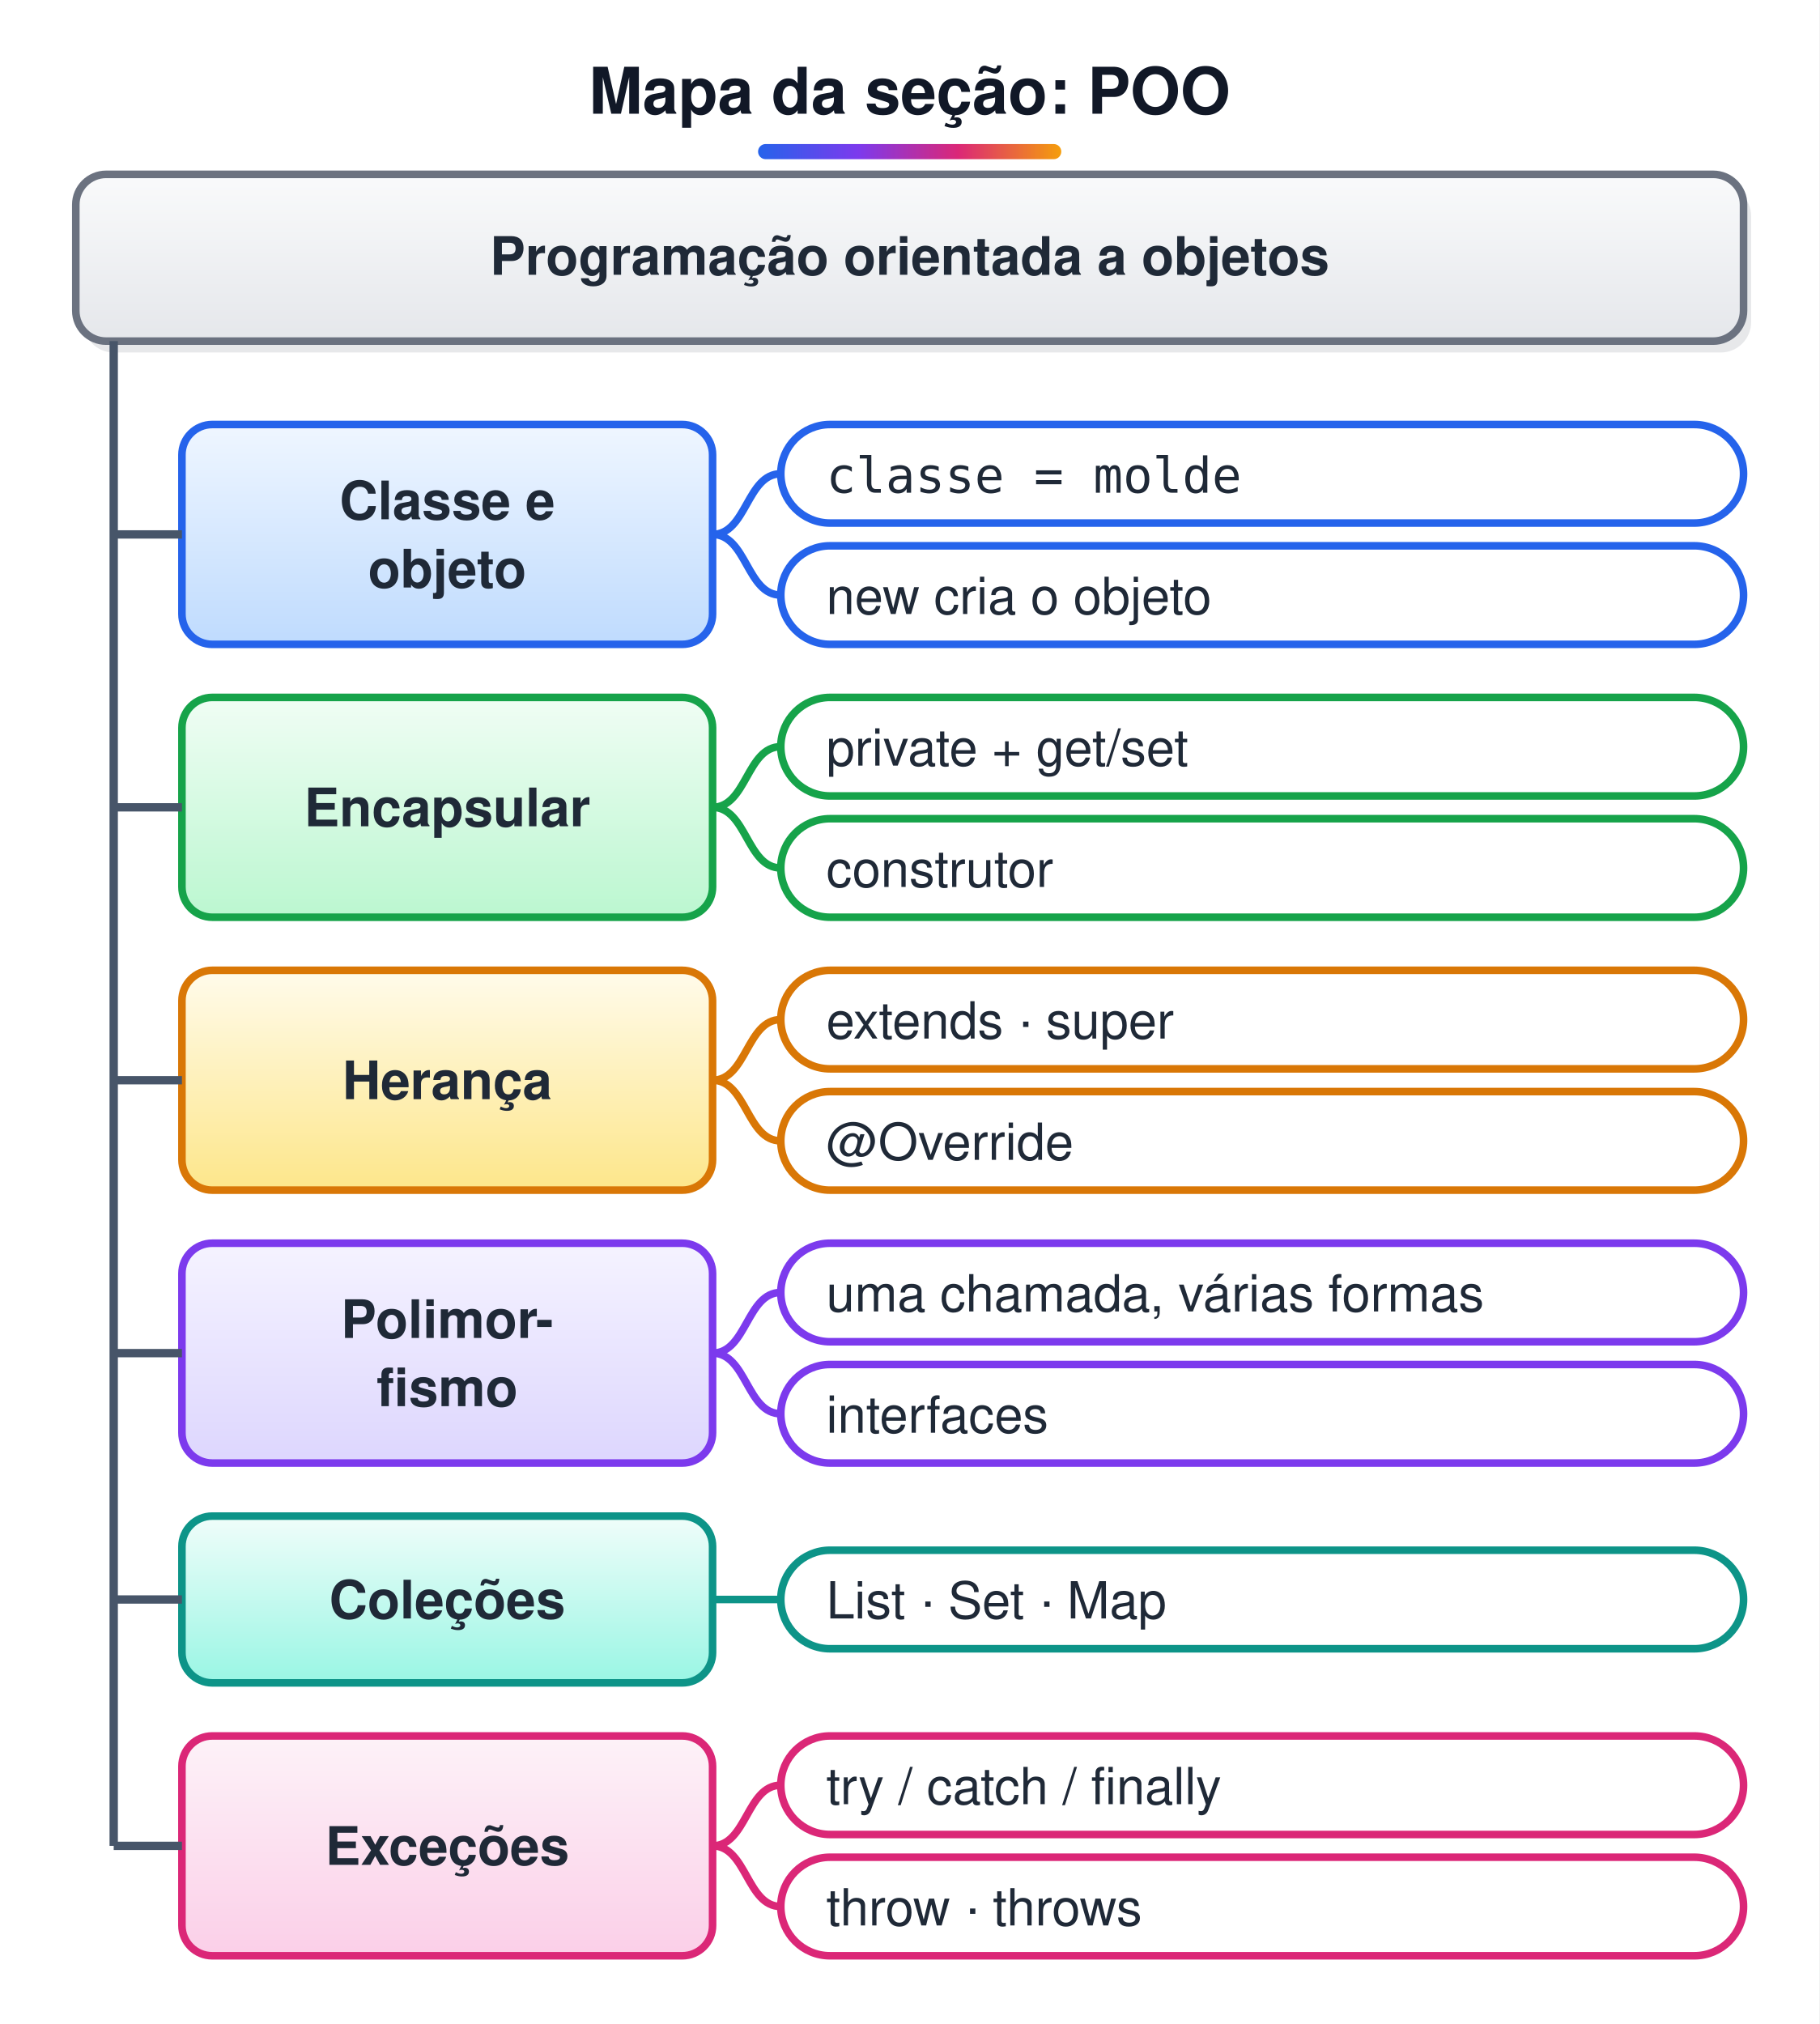
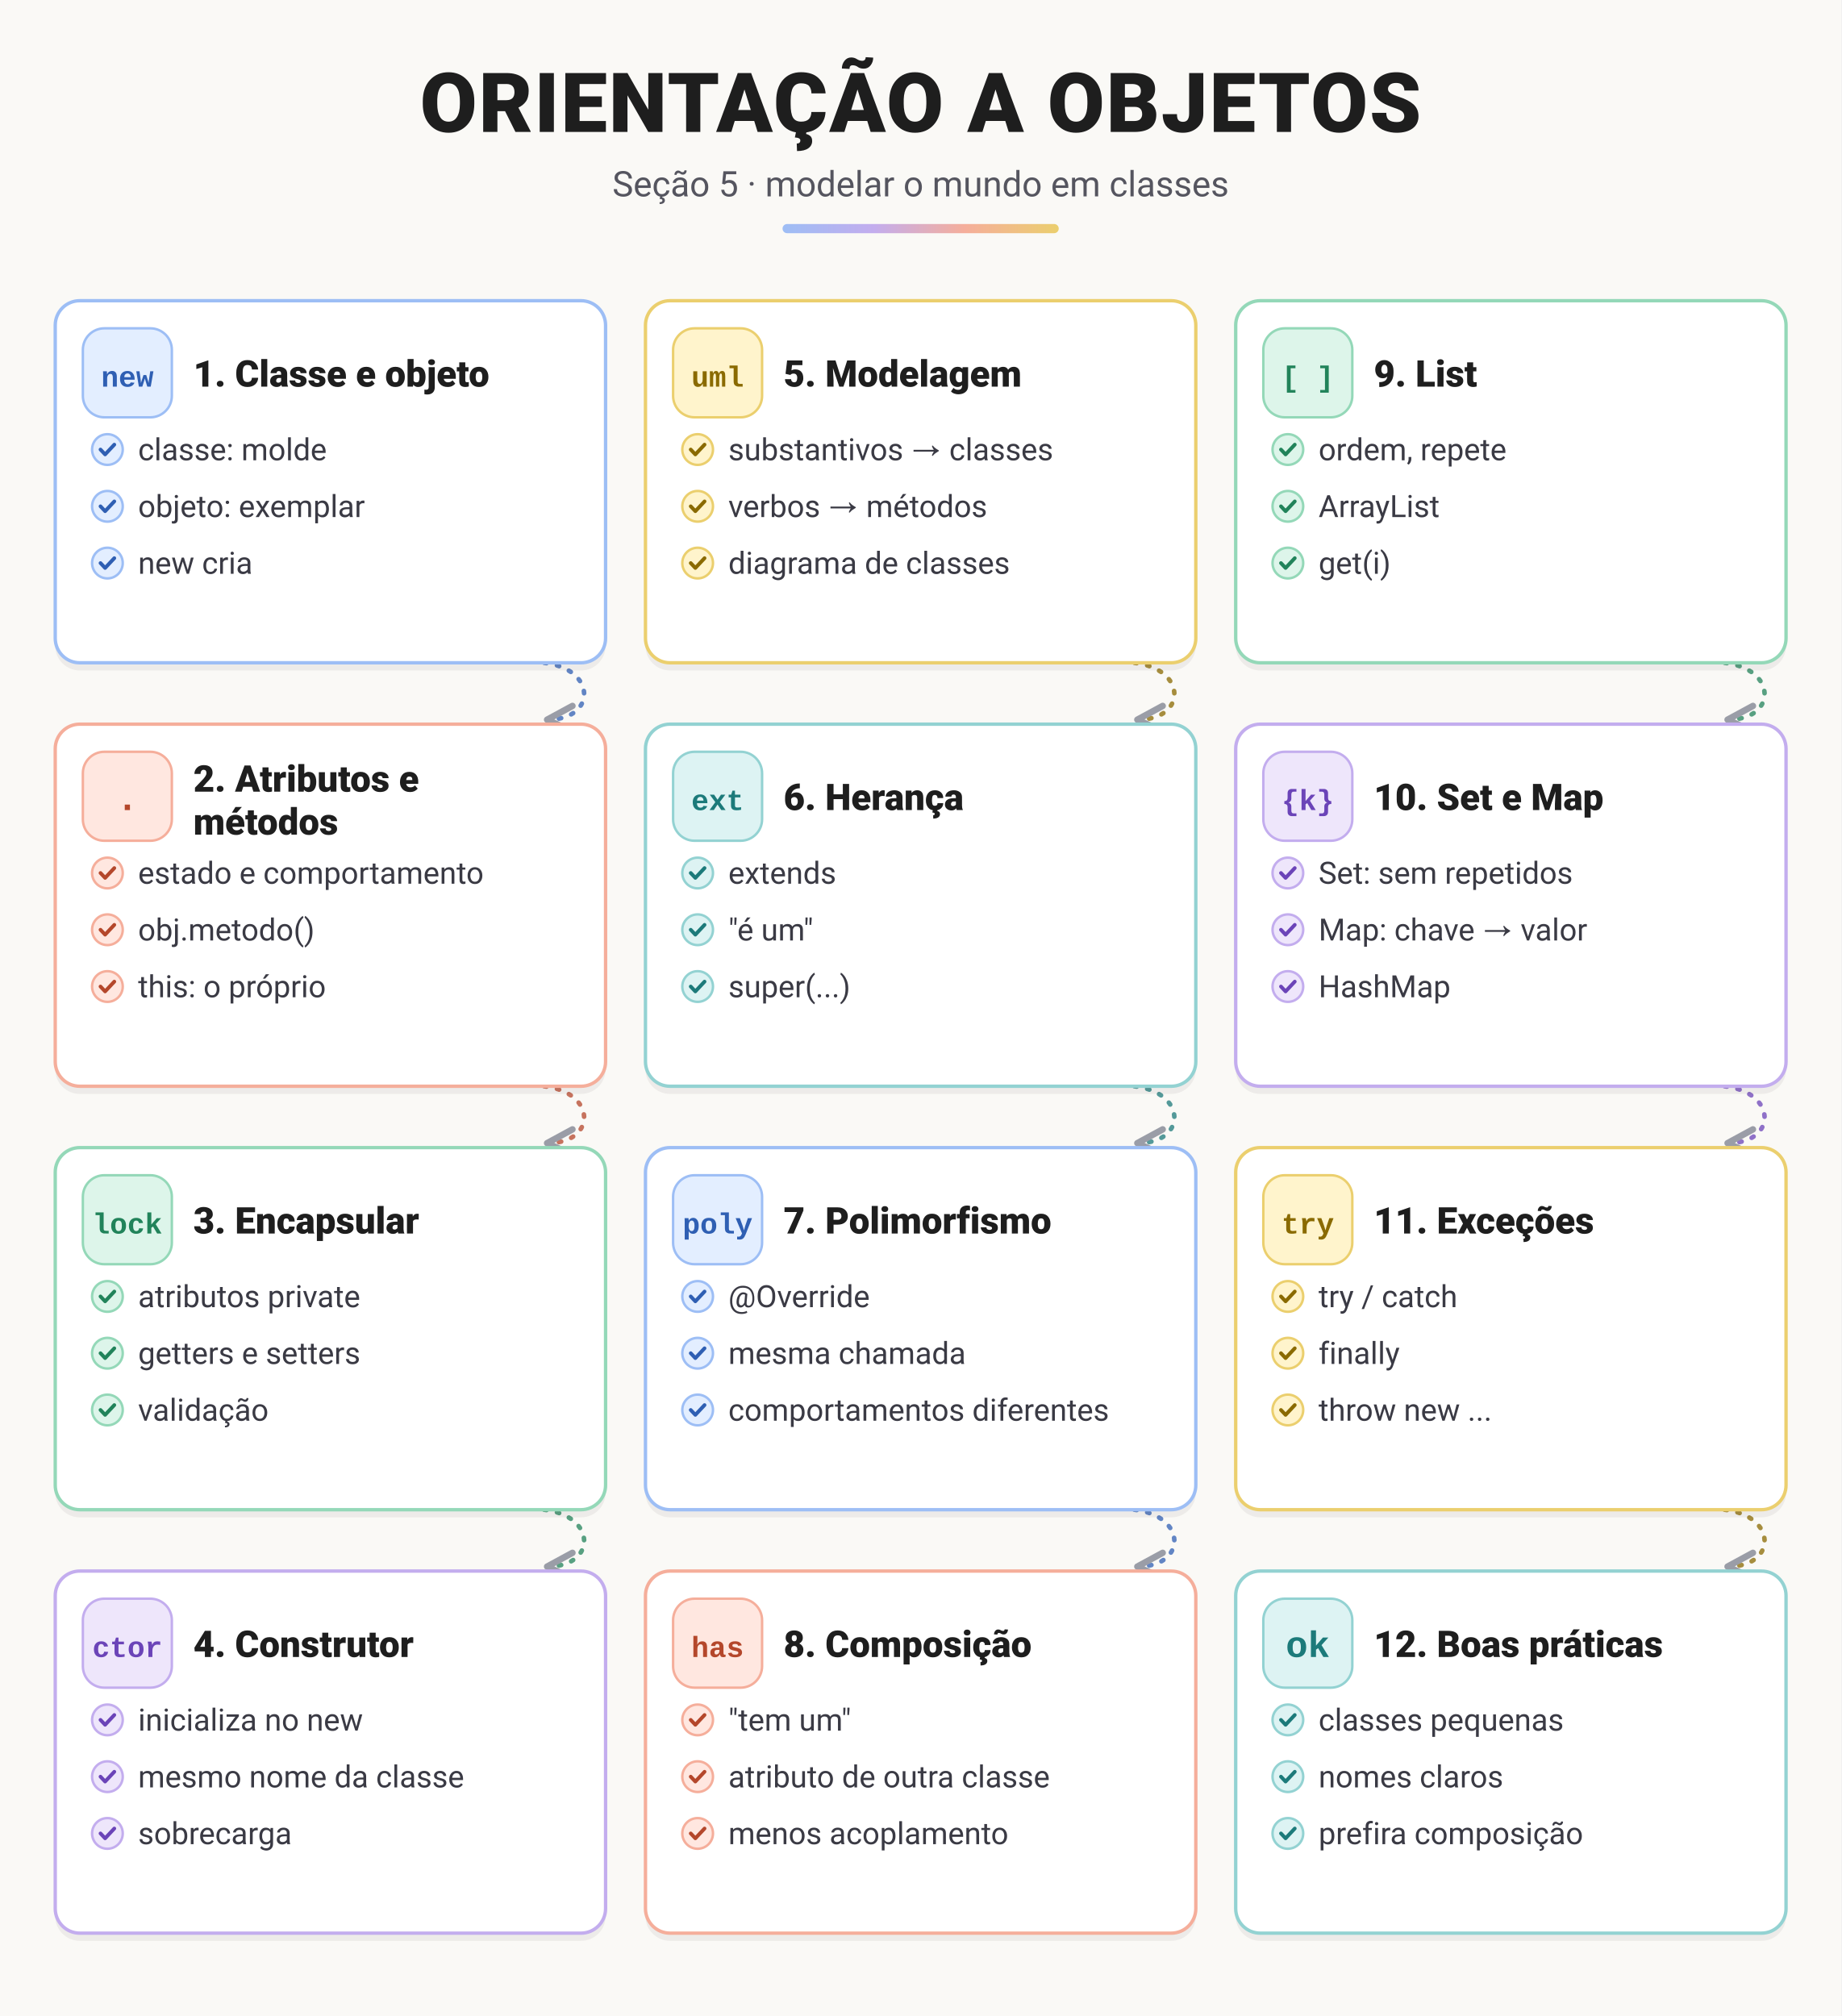
- <svg xmlns="http://www.w3.org/2000/svg" width="480" height="534" viewBox="0 0 480 534">
-   <style>text{white-space:pre;font-family:Helvetica,Arial,sans-serif;font-size:14px;fill:#1F2937}.t{font-size:17px;font-weight:bold;fill:#111827}.b{font-weight:bold}.m{font-family:Menlo,Consolas,monospace;font-size:13px}.s{font-size:12.5px;fill:#4B5563}.n{font-size:13px;font-style:italic;fill:#4B5563}.c{text-anchor:middle}.r{text-anchor:end}.w{fill:#fff}.xB{fill:url(#gB);stroke:#2563EB}.hB{fill:#2563EB;stroke:#2563EB}.fB{fill:#2563EB}.xG{fill:url(#gG);stroke:#16A34A}.hG{fill:#16A34A;stroke:#16A34A}.fG{fill:#16A34A}.xO{fill:url(#gO);stroke:#D97706}.hO{fill:#D97706;stroke:#D97706}.fO{fill:#D97706}.xP{fill:url(#gP);stroke:#7C3AED}.hP{fill:#7C3AED;stroke:#7C3AED}.fP{fill:#7C3AED}.xR{fill:url(#gR);stroke:#DC2626}.hR{fill:#DC2626;stroke:#DC2626}.fR{fill:#DC2626}.xY{fill:url(#gY);stroke:#6B7280}.hY{fill:#6B7280;stroke:#6B7280}.fY{fill:#6B7280}.xT{fill:url(#gT);stroke:#0D9488}.hT{fill:#0D9488;stroke:#0D9488}.fT{fill:#0D9488}.xK{fill:url(#gK);stroke:#DB2777}.hK{fill:#DB2777;stroke:#DB2777}.fK{fill:#DB2777}.xW{fill:url(#gW);stroke:#9CA3AF}.hW{fill:#9CA3AF;stroke:#9CA3AF}.fW{fill:#9CA3AF}.xZ{fill:url(#gZ);stroke:#DDD6FE}.hZ{fill:#DDD6FE;stroke:#DDD6FE}.fZ{fill:#DDD6FE}.xV{fill:url(#gV);stroke:#E5E7EB}.hV{fill:#E5E7EB;stroke:#E5E7EB}.fV{fill:#E5E7EB}rect,ellipse,polygon,circle{stroke-width:2}.l{stroke:#475569;stroke-width:2.2;fill:none}.d{stroke-dasharray:6 4}.sh{fill:#0F172A;opacity:.10;stroke:none}</style>
+ <svg xmlns="http://www.w3.org/2000/svg" width="1200" height="1314" viewBox="0 0 1200 1314" font-family="system-ui,-apple-system,'Segoe UI',Roboto,Helvetica,Arial,sans-serif">
  <defs>
-     <linearGradient id="gB" x1="0" y1="0" x2="0" y2="1">
-       <stop offset="0" stop-color="#EFF6FF" />
-       <stop offset="1" stop-color="#BFDBFE" />
+     <linearGradient id="gT0" x1="0" y1="0" x2="1" y2="0">
+       <stop offset="0" stop-color="#9DBEF5" />
+       <stop offset=".33" stop-color="#C3ADEE" />
+       <stop offset=".66" stop-color="#F5AE9B" />
+       <stop offset="1" stop-color="#EBCF6E" />
    </linearGradient>
-     <linearGradient id="gG" x1="0" y1="0" x2="0" y2="1">
-       <stop offset="0" stop-color="#F0FDF4" />
-       <stop offset="1" stop-color="#BBF7D0" />
-     </linearGradient>
-     <linearGradient id="gO" x1="0" y1="0" x2="0" y2="1">
-       <stop offset="0" stop-color="#FFFBEB" />
-       <stop offset="1" stop-color="#FDE68A" />
-     </linearGradient>
-     <linearGradient id="gP" x1="0" y1="0" x2="0" y2="1">
-       <stop offset="0" stop-color="#F5F3FF" />
-       <stop offset="1" stop-color="#DDD6FE" />
-     </linearGradient>
-     <linearGradient id="gR" x1="0" y1="0" x2="0" y2="1">
-       <stop offset="0" stop-color="#FEF2F2" />
-       <stop offset="1" stop-color="#FECACA" />
-     </linearGradient>
-     <linearGradient id="gY" x1="0" y1="0" x2="0" y2="1">
-       <stop offset="0" stop-color="#F9FAFB" />
-       <stop offset="1" stop-color="#E5E7EB" />
-     </linearGradient>
-     <linearGradient id="gT" x1="0" y1="0" x2="0" y2="1">
-       <stop offset="0" stop-color="#F0FDFA" />
-       <stop offset="1" stop-color="#99F6E4" />
-     </linearGradient>
-     <linearGradient id="gK" x1="0" y1="0" x2="0" y2="1">
-       <stop offset="0" stop-color="#FDF2F8" />
-       <stop offset="1" stop-color="#FBCFE8" />
-     </linearGradient>
-     <linearGradient id="gW" x1="0" y1="0" x2="0" y2="1">
-       <stop offset="0" stop-color="#FFFFFF" />
-       <stop offset="1" stop-color="#FFFFFF" />
-     </linearGradient>
-     <linearGradient id="gZ" x1="0" y1="0" x2="0" y2="1">
-       <stop offset="0" stop-color="#F5F3FF" />
-       <stop offset="1" stop-color="#F5F3FF" />
-     </linearGradient>
-     <linearGradient id="gV" x1="0" y1="0" x2="0" y2="1">
-       <stop offset="0" stop-color="#FFFFFF" />
-       <stop offset="1" stop-color="#FFFFFF" />
-     </linearGradient>
-     <linearGradient id="gT0" x1="0" y1="0" x2="1" y2="0">
-       <stop offset="0" stop-color="#2563EB" />
-       <stop offset=".33" stop-color="#7C3AED" />
-       <stop offset=".66" stop-color="#DB2777" />
-       <stop offset="1" stop-color="#F59E0B" />
-     </linearGradient>
-     <marker id="a" viewBox="0 0 10 10" refX="9" refY="5" markerWidth="6.5" markerHeight="6.5" orient="auto-start-reverse">
-       <path d="M0,0L10,5L0,10z" fill="#475569" />
+     <marker id="a" viewBox="0 0 10 10" refX="8" refY="5" markerWidth="7" markerHeight="7" orient="auto-start-reverse">
+       <path d="M1,1L9,5L1,9" fill="none" stroke="#7A7F8C" stroke-width="2" stroke-linecap="round" stroke-linejoin="round" />
    </marker>
  </defs>
-   <rect width="100%" height="100%" fill="#fff" />
-   <text x="240.0" y="30" class="t c">Mapa da seção: POO</text>
-   <rect x="200.0" y="38" width="80" height="4" rx="2" fill="url(#gT0)" />
-   <rect x="22" y="49" width="440" height="44" rx="8" class="sh" />
-   <rect x="20" y="46" width="440" height="44" rx="8" class="xY" />
-   <text x="240.0" y="72.5" class="b c">Programação orientada a objetos</text>
-   <rect x="48" y="112" width="140" height="58" rx="8" class="xB" />
-   <text x="118" y="137.0" class="b c">Classe e</text>
-   <text x="118" y="155.0" class="b c">objeto</text>
-   <rect x="206" y="112.0" width="254" height="26" rx="13" fill="#fff" stroke="#2563EB" stroke-width="2" />
-   <path d="M188,141.0 C197,141.0 197,125.0 206,125.0" fill="none" stroke="#2563EB" stroke-width="2" />
-   <text x="218" y="130.0" class="m">classe = molde</text>
-   <rect x="206" y="144.0" width="254" height="26" rx="13" fill="#fff" stroke="#2563EB" stroke-width="2" />
-   <path d="M188,141.0 C197,141.0 197,157.0 206,157.0" fill="none" stroke="#2563EB" stroke-width="2" />
-   <text x="218" y="162.0" class="" style="font-size:13.5px">new cria o objeto</text>
-   <rect x="48" y="184" width="140" height="58" rx="8" class="xG" />
-   <text x="118" y="218.0" class="b c">Encapsular</text>
-   <rect x="206" y="184.0" width="254" height="26" rx="13" fill="#fff" stroke="#16A34A" stroke-width="2" />
-   <path d="M188,213.0 C197,213.0 197,197.0 206,197.0" fill="none" stroke="#16A34A" stroke-width="2" />
-   <text x="218" y="202.0" class="" style="font-size:13.5px">private + get/set</text>
-   <rect x="206" y="216.0" width="254" height="26" rx="13" fill="#fff" stroke="#16A34A" stroke-width="2" />
-   <path d="M188,213.0 C197,213.0 197,229.0 206,229.0" fill="none" stroke="#16A34A" stroke-width="2" />
-   <text x="218" y="234.0" class="" style="font-size:13.5px">construtor</text>
-   <rect x="48" y="256" width="140" height="58" rx="8" class="xO" />
-   <text x="118" y="290.0" class="b c">Herança</text>
-   <rect x="206" y="256.0" width="254" height="26" rx="13" fill="#fff" stroke="#D97706" stroke-width="2" />
-   <path d="M188,285.0 C197,285.0 197,269.0 206,269.0" fill="none" stroke="#D97706" stroke-width="2" />
-   <text x="218" y="274.0" class="" style="font-size:13.5px">extends · super</text>
-   <rect x="206" y="288.0" width="254" height="26" rx="13" fill="#fff" stroke="#D97706" stroke-width="2" />
-   <path d="M188,285.0 C197,285.0 197,301.0 206,301.0" fill="none" stroke="#D97706" stroke-width="2" />
-   <text x="218" y="306.0" class="" style="font-size:13.5px">@Override</text>
-   <rect x="48" y="328" width="140" height="58" rx="8" class="xP" />
-   <text x="118" y="353.0" class="b c">Polimor-</text>
-   <text x="118" y="371.0" class="b c">fismo</text>
-   <rect x="206" y="328.0" width="254" height="26" rx="13" fill="#fff" stroke="#7C3AED" stroke-width="2" />
-   <path d="M188,357.0 C197,357.0 197,341.0 206,341.0" fill="none" stroke="#7C3AED" stroke-width="2" />
-   <text x="218" y="346.0" class="" style="font-size:13.5px">uma chamada, várias formas</text>
-   <rect x="206" y="360.0" width="254" height="26" rx="13" fill="#fff" stroke="#7C3AED" stroke-width="2" />
-   <path d="M188,357.0 C197,357.0 197,373.0 206,373.0" fill="none" stroke="#7C3AED" stroke-width="2" />
-   <text x="218" y="378.0" class="" style="font-size:13.5px">interfaces</text>
-   <rect x="48" y="400" width="140" height="44" rx="8" class="xT" />
-   <text x="118" y="427.0" class="b c">Coleções</text>
-   <rect x="206" y="409.0" width="254" height="26" rx="13" fill="#fff" stroke="#0D9488" stroke-width="2" />
-   <path d="M188,422.0 C197,422.0 197,422.0 206,422.0" fill="none" stroke="#0D9488" stroke-width="2" />
-   <text x="218" y="427.0" class="" style="font-size:13.5px">List · Set · Map</text>
-   <rect x="48" y="458" width="140" height="58" rx="8" class="xK" />
-   <text x="118" y="492.0" class="b c">Exceções</text>
-   <rect x="206" y="458.0" width="254" height="26" rx="13" fill="#fff" stroke="#DB2777" stroke-width="2" />
-   <path d="M188,487.0 C197,487.0 197,471.0 206,471.0" fill="none" stroke="#DB2777" stroke-width="2" />
-   <text x="218" y="476.0" class="" style="font-size:13.5px">try / catch / finally</text>
-   <rect x="206" y="490.0" width="254" height="26" rx="13" fill="#fff" stroke="#DB2777" stroke-width="2" />
-   <path d="M188,487.0 C197,487.0 197,503.0 206,503.0" fill="none" stroke="#DB2777" stroke-width="2" />
-   <text x="218" y="508.0" class="" style="font-size:13.5px">throw · throws</text>
-   <path d="M30,90 L30,487.0" class="l" />
-   <path d="M30,141.0 L48,141.0" class="l" />
-   <path d="M30,213.0 L48,213.0" class="l" />
-   <path d="M30,285.0 L48,285.0" class="l" />
-   <path d="M30,357.0 L48,357.0" class="l" />
-   <path d="M30,422.0 L48,422.0" class="l" />
-   <path d="M30,487.0 L48,487.0" class="l" />
+   <rect width="100%" height="100%" fill="#FAF9F6" />
+   <text x="600.0" y="86" text-anchor="middle" style="font-size:54px;font-weight:900;fill:#1E1E1E;letter-spacing:1px">ORIENTAÇÃO A OBJETOS</text>
+   <text x="600.0" y="128" text-anchor="middle" style="font-size:23px;fill:#55555F">Seção 5 · modelar o mundo em classes</text>
+   <rect x="510.0" y="146" width="180" height="6" rx="3" fill="url(#gT0)" />
+   <path d="M354.667,432 C388.667,436 388.667,468 358.667,469" fill="none" stroke="#2F5FB3" stroke-width="3" stroke-dasharray="1.5 7" stroke-linecap="round" opacity=".75" marker-end="url(#a)" />
+   <path d="M354.667,708 C388.667,712 388.667,744 358.667,745" fill="none" stroke="#B4472B" stroke-width="3" stroke-dasharray="1.5 7" stroke-linecap="round" opacity=".75" marker-end="url(#a)" />
+   <path d="M354.667,984 C388.667,988 388.667,1020 358.667,1021" fill="none" stroke="#21835A" stroke-width="3" stroke-dasharray="1.5 7" stroke-linecap="round" opacity=".75" marker-end="url(#a)" />
+   <path d="M739.333,432 C773.333,436 773.333,468 743.333,469" fill="none" stroke="#8A6A00" stroke-width="3" stroke-dasharray="1.5 7" stroke-linecap="round" opacity=".75" marker-end="url(#a)" />
+   <path d="M739.333,708 C773.333,712 773.333,744 743.333,745" fill="none" stroke="#1C7A7A" stroke-width="3" stroke-dasharray="1.5 7" stroke-linecap="round" opacity=".75" marker-end="url(#a)" />
+   <path d="M739.333,984 C773.333,988 773.333,1020 743.333,1021" fill="none" stroke="#2F5FB3" stroke-width="3" stroke-dasharray="1.5 7" stroke-linecap="round" opacity=".75" marker-end="url(#a)" />
+   <path d="M1124.0,432 C1158.0,436 1158.0,468 1128.0,469" fill="none" stroke="#21835A" stroke-width="3" stroke-dasharray="1.5 7" stroke-linecap="round" opacity=".75" marker-end="url(#a)" />
+   <path d="M1124.0,708 C1158.0,712 1158.0,744 1128.0,745" fill="none" stroke="#6B44B8" stroke-width="3" stroke-dasharray="1.5 7" stroke-linecap="round" opacity=".75" marker-end="url(#a)" />
+   <path d="M1124.0,984 C1158.0,988 1158.0,1020 1128.0,1021" fill="none" stroke="#8A6A00" stroke-width="3" stroke-dasharray="1.5 7" stroke-linecap="round" opacity=".75" marker-end="url(#a)" />
+   <g>
+     <rect x="36.0" y="201" width="358.667" height="236" rx="16" fill="#3A3226" opacity=".07" />
+     <rect x="36.0" y="196" width="358.667" height="236" rx="16" fill="#fff" stroke="#9DBEF5" stroke-width="2.2" />
+     <rect x="54.0" y="214" width="58" height="58" rx="14" fill="#E3EEFF" stroke="#9DBEF5" stroke-width="1.6" />
+     <text x="83.0" y="252" text-anchor="middle" style="font-family:'Courier New',Menlo,Consolas,monospace;font-size:19px;font-weight:700;fill:#2F5FB3">new</text>
+     <text x="126.0" y="252" style="font-size:24px;font-weight:800;fill:#1E1E1E">1. Classe e objeto</text>
+     <circle cx="70.0" cy="293" r="10" fill="#E3EEFF" stroke="#9DBEF5" stroke-width="1.6" />
+     <path d="M65.5,293 l3,3.2 l6,-6.4" fill="none" stroke="#2F5FB3" stroke-width="2.4" stroke-linecap="round" stroke-linejoin="round" />
+     <text x="90.0" y="300" style="font-size:20px;fill:#3A3A44">classe: molde</text>
+     <circle cx="70.0" cy="330" r="10" fill="#E3EEFF" stroke="#9DBEF5" stroke-width="1.6" />
+     <path d="M65.5,330 l3,3.2 l6,-6.4" fill="none" stroke="#2F5FB3" stroke-width="2.4" stroke-linecap="round" stroke-linejoin="round" />
+     <text x="90.0" y="337" style="font-size:20px;fill:#3A3A44">objeto: exemplar</text>
+     <circle cx="70.0" cy="367" r="10" fill="#E3EEFF" stroke="#9DBEF5" stroke-width="1.6" />
+     <path d="M65.5,367 l3,3.2 l6,-6.4" fill="none" stroke="#2F5FB3" stroke-width="2.4" stroke-linecap="round" stroke-linejoin="round" />
+     <text x="90.0" y="374" style="font-size:20px;fill:#3A3A44">new cria</text>
+   </g>
+   <g>
+     <rect x="420.667" y="201" width="358.667" height="236" rx="16" fill="#3A3226" opacity=".07" />
+     <rect x="420.667" y="196" width="358.667" height="236" rx="16" fill="#fff" stroke="#EBCF6E" stroke-width="2.2" />
+     <rect x="438.667" y="214" width="58" height="58" rx="14" fill="#FFF4CC" stroke="#EBCF6E" stroke-width="1.6" />
+     <text x="467.667" y="252" text-anchor="middle" style="font-family:'Courier New',Menlo,Consolas,monospace;font-size:19px;font-weight:700;fill:#8A6A00">uml</text>
+     <text x="510.667" y="252" style="font-size:24px;font-weight:800;fill:#1E1E1E">5. Modelagem</text>
+     <circle cx="454.667" cy="293" r="10" fill="#FFF4CC" stroke="#EBCF6E" stroke-width="1.6" />
+     <path d="M450.167,293 l3,3.2 l6,-6.4" fill="none" stroke="#8A6A00" stroke-width="2.4" stroke-linecap="round" stroke-linejoin="round" />
+     <text x="474.667" y="300" style="font-size:20px;fill:#3A3A44">substantivos → classes</text>
+     <circle cx="454.667" cy="330" r="10" fill="#FFF4CC" stroke="#EBCF6E" stroke-width="1.6" />
+     <path d="M450.167,330 l3,3.2 l6,-6.4" fill="none" stroke="#8A6A00" stroke-width="2.4" stroke-linecap="round" stroke-linejoin="round" />
+     <text x="474.667" y="337" style="font-size:20px;fill:#3A3A44">verbos → métodos</text>
+     <circle cx="454.667" cy="367" r="10" fill="#FFF4CC" stroke="#EBCF6E" stroke-width="1.6" />
+     <path d="M450.167,367 l3,3.2 l6,-6.4" fill="none" stroke="#8A6A00" stroke-width="2.4" stroke-linecap="round" stroke-linejoin="round" />
+     <text x="474.667" y="374" style="font-size:20px;fill:#3A3A44">diagrama de classes</text>
+   </g>
+   <g>
+     <rect x="805.333" y="201" width="358.667" height="236" rx="16" fill="#3A3226" opacity=".07" />
+     <rect x="805.333" y="196" width="358.667" height="236" rx="16" fill="#fff" stroke="#94D8B8" stroke-width="2.2" />
+     <rect x="823.333" y="214" width="58" height="58" rx="14" fill="#DDF5EA" stroke="#94D8B8" stroke-width="1.6" />
+     <text x="852.333" y="252" text-anchor="middle" style="font-family:'Courier New',Menlo,Consolas,monospace;font-size:19px;font-weight:700;fill:#21835A">[ ]</text>
+     <text x="895.333" y="252" style="font-size:24px;font-weight:800;fill:#1E1E1E">9. List</text>
+     <circle cx="839.333" cy="293" r="10" fill="#DDF5EA" stroke="#94D8B8" stroke-width="1.6" />
+     <path d="M834.833,293 l3,3.2 l6,-6.4" fill="none" stroke="#21835A" stroke-width="2.4" stroke-linecap="round" stroke-linejoin="round" />
+     <text x="859.333" y="300" style="font-size:20px;fill:#3A3A44">ordem, repete</text>
+     <circle cx="839.333" cy="330" r="10" fill="#DDF5EA" stroke="#94D8B8" stroke-width="1.6" />
+     <path d="M834.833,330 l3,3.2 l6,-6.4" fill="none" stroke="#21835A" stroke-width="2.4" stroke-linecap="round" stroke-linejoin="round" />
+     <text x="859.333" y="337" style="font-size:20px;fill:#3A3A44">ArrayList</text>
+     <circle cx="839.333" cy="367" r="10" fill="#DDF5EA" stroke="#94D8B8" stroke-width="1.6" />
+     <path d="M834.833,367 l3,3.2 l6,-6.4" fill="none" stroke="#21835A" stroke-width="2.4" stroke-linecap="round" stroke-linejoin="round" />
+     <text x="859.333" y="374" style="font-size:20px;fill:#3A3A44">get(i)</text>
+   </g>
+   <g>
+     <rect x="36.0" y="477" width="358.667" height="236" rx="16" fill="#3A3226" opacity=".07" />
+     <rect x="36.0" y="472" width="358.667" height="236" rx="16" fill="#fff" stroke="#F5AE9B" stroke-width="2.2" />
+     <rect x="54.0" y="490" width="58" height="58" rx="14" fill="#FFE7E0" stroke="#F5AE9B" stroke-width="1.6" />
+     <text x="83.0" y="528" text-anchor="middle" style="font-family:'Courier New',Menlo,Consolas,monospace;font-size:24px;font-weight:700;fill:#B4472B">.</text>
+     <text x="126.0" y="516" style="font-size:24px;font-weight:800;fill:#1E1E1E">2. Atributos e</text>
+     <text x="126.0" y="544" style="font-size:24px;font-weight:800;fill:#1E1E1E">métodos</text>
+     <circle cx="70.0" cy="569" r="10" fill="#FFE7E0" stroke="#F5AE9B" stroke-width="1.6" />
+     <path d="M65.5,569 l3,3.2 l6,-6.4" fill="none" stroke="#B4472B" stroke-width="2.4" stroke-linecap="round" stroke-linejoin="round" />
+     <text x="90.0" y="576" style="font-size:20px;fill:#3A3A44">estado e comportamento</text>
+     <circle cx="70.0" cy="606" r="10" fill="#FFE7E0" stroke="#F5AE9B" stroke-width="1.6" />
+     <path d="M65.5,606 l3,3.2 l6,-6.4" fill="none" stroke="#B4472B" stroke-width="2.4" stroke-linecap="round" stroke-linejoin="round" />
+     <text x="90.0" y="613" style="font-size:20px;fill:#3A3A44">obj.metodo()</text>
+     <circle cx="70.0" cy="643" r="10" fill="#FFE7E0" stroke="#F5AE9B" stroke-width="1.6" />
+     <path d="M65.5,643 l3,3.2 l6,-6.4" fill="none" stroke="#B4472B" stroke-width="2.4" stroke-linecap="round" stroke-linejoin="round" />
+     <text x="90.0" y="650" style="font-size:20px;fill:#3A3A44">this: o próprio</text>
+   </g>
+   <g>
+     <rect x="420.667" y="477" width="358.667" height="236" rx="16" fill="#3A3226" opacity=".07" />
+     <rect x="420.667" y="472" width="358.667" height="236" rx="16" fill="#fff" stroke="#93D2D2" stroke-width="2.2" />
+     <rect x="438.667" y="490" width="58" height="58" rx="14" fill="#DDF3F3" stroke="#93D2D2" stroke-width="1.6" />
+     <text x="467.667" y="528" text-anchor="middle" style="font-family:'Courier New',Menlo,Consolas,monospace;font-size:19px;font-weight:700;fill:#1C7A7A">ext</text>
+     <text x="510.667" y="528" style="font-size:24px;font-weight:800;fill:#1E1E1E">6. Herança</text>
+     <circle cx="454.667" cy="569" r="10" fill="#DDF3F3" stroke="#93D2D2" stroke-width="1.6" />
+     <path d="M450.167,569 l3,3.2 l6,-6.4" fill="none" stroke="#1C7A7A" stroke-width="2.4" stroke-linecap="round" stroke-linejoin="round" />
+     <text x="474.667" y="576" style="font-size:20px;fill:#3A3A44">extends</text>
+     <circle cx="454.667" cy="606" r="10" fill="#DDF3F3" stroke="#93D2D2" stroke-width="1.6" />
+     <path d="M450.167,606 l3,3.2 l6,-6.4" fill="none" stroke="#1C7A7A" stroke-width="2.4" stroke-linecap="round" stroke-linejoin="round" />
+     <text x="474.667" y="613" style="font-size:20px;fill:#3A3A44">"é um"</text>
+     <circle cx="454.667" cy="643" r="10" fill="#DDF3F3" stroke="#93D2D2" stroke-width="1.6" />
+     <path d="M450.167,643 l3,3.2 l6,-6.4" fill="none" stroke="#1C7A7A" stroke-width="2.4" stroke-linecap="round" stroke-linejoin="round" />
+     <text x="474.667" y="650" style="font-size:20px;fill:#3A3A44">super(...)</text>
+   </g>
+   <g>
+     <rect x="805.333" y="477" width="358.667" height="236" rx="16" fill="#3A3226" opacity=".07" />
+     <rect x="805.333" y="472" width="358.667" height="236" rx="16" fill="#fff" stroke="#C3ADEE" stroke-width="2.2" />
+     <rect x="823.333" y="490" width="58" height="58" rx="14" fill="#EEE6FB" stroke="#C3ADEE" stroke-width="1.6" />
+     <text x="852.333" y="528" text-anchor="middle" style="font-family:'Courier New',Menlo,Consolas,monospace;font-size:19px;font-weight:700;fill:#6B44B8">{k}</text>
+     <text x="895.333" y="528" style="font-size:24px;font-weight:800;fill:#1E1E1E">10. Set e Map</text>
+     <circle cx="839.333" cy="569" r="10" fill="#EEE6FB" stroke="#C3ADEE" stroke-width="1.6" />
+     <path d="M834.833,569 l3,3.2 l6,-6.4" fill="none" stroke="#6B44B8" stroke-width="2.4" stroke-linecap="round" stroke-linejoin="round" />
+     <text x="859.333" y="576" style="font-size:20px;fill:#3A3A44">Set: sem repetidos</text>
+     <circle cx="839.333" cy="606" r="10" fill="#EEE6FB" stroke="#C3ADEE" stroke-width="1.6" />
+     <path d="M834.833,606 l3,3.2 l6,-6.4" fill="none" stroke="#6B44B8" stroke-width="2.4" stroke-linecap="round" stroke-linejoin="round" />
+     <text x="859.333" y="613" style="font-size:20px;fill:#3A3A44">Map: chave → valor</text>
+     <circle cx="839.333" cy="643" r="10" fill="#EEE6FB" stroke="#C3ADEE" stroke-width="1.6" />
+     <path d="M834.833,643 l3,3.2 l6,-6.4" fill="none" stroke="#6B44B8" stroke-width="2.4" stroke-linecap="round" stroke-linejoin="round" />
+     <text x="859.333" y="650" style="font-size:20px;fill:#3A3A44">HashMap</text>
+   </g>
+   <g>
+     <rect x="36.0" y="753" width="358.667" height="236" rx="16" fill="#3A3226" opacity=".07" />
+     <rect x="36.0" y="748" width="358.667" height="236" rx="16" fill="#fff" stroke="#94D8B8" stroke-width="2.2" />
+     <rect x="54.0" y="766" width="58" height="58" rx="14" fill="#DDF5EA" stroke="#94D8B8" stroke-width="1.6" />
+     <text x="83.0" y="804" text-anchor="middle" style="font-family:'Courier New',Menlo,Consolas,monospace;font-size:19px;font-weight:700;fill:#21835A">lock</text>
+     <text x="126.0" y="804" style="font-size:24px;font-weight:800;fill:#1E1E1E">3. Encapsular</text>
+     <circle cx="70.0" cy="845" r="10" fill="#DDF5EA" stroke="#94D8B8" stroke-width="1.6" />
+     <path d="M65.5,845 l3,3.2 l6,-6.4" fill="none" stroke="#21835A" stroke-width="2.4" stroke-linecap="round" stroke-linejoin="round" />
+     <text x="90.0" y="852" style="font-size:20px;fill:#3A3A44">atributos private</text>
+     <circle cx="70.0" cy="882" r="10" fill="#DDF5EA" stroke="#94D8B8" stroke-width="1.6" />
+     <path d="M65.5,882 l3,3.2 l6,-6.4" fill="none" stroke="#21835A" stroke-width="2.4" stroke-linecap="round" stroke-linejoin="round" />
+     <text x="90.0" y="889" style="font-size:20px;fill:#3A3A44">getters e setters</text>
+     <circle cx="70.0" cy="919" r="10" fill="#DDF5EA" stroke="#94D8B8" stroke-width="1.6" />
+     <path d="M65.5,919 l3,3.2 l6,-6.4" fill="none" stroke="#21835A" stroke-width="2.4" stroke-linecap="round" stroke-linejoin="round" />
+     <text x="90.0" y="926" style="font-size:20px;fill:#3A3A44">validação</text>
+   </g>
+   <g>
+     <rect x="420.667" y="753" width="358.667" height="236" rx="16" fill="#3A3226" opacity=".07" />
+     <rect x="420.667" y="748" width="358.667" height="236" rx="16" fill="#fff" stroke="#9DBEF5" stroke-width="2.2" />
+     <rect x="438.667" y="766" width="58" height="58" rx="14" fill="#E3EEFF" stroke="#9DBEF5" stroke-width="1.6" />
+     <text x="467.667" y="804" text-anchor="middle" style="font-family:'Courier New',Menlo,Consolas,monospace;font-size:19px;font-weight:700;fill:#2F5FB3">poly</text>
+     <text x="510.667" y="804" style="font-size:24px;font-weight:800;fill:#1E1E1E">7. Polimorfismo</text>
+     <circle cx="454.667" cy="845" r="10" fill="#E3EEFF" stroke="#9DBEF5" stroke-width="1.6" />
+     <path d="M450.167,845 l3,3.2 l6,-6.4" fill="none" stroke="#2F5FB3" stroke-width="2.4" stroke-linecap="round" stroke-linejoin="round" />
+     <text x="474.667" y="852" style="font-size:20px;fill:#3A3A44">@Override</text>
+     <circle cx="454.667" cy="882" r="10" fill="#E3EEFF" stroke="#9DBEF5" stroke-width="1.6" />
+     <path d="M450.167,882 l3,3.2 l6,-6.4" fill="none" stroke="#2F5FB3" stroke-width="2.4" stroke-linecap="round" stroke-linejoin="round" />
+     <text x="474.667" y="889" style="font-size:20px;fill:#3A3A44">mesma chamada</text>
+     <circle cx="454.667" cy="919" r="10" fill="#E3EEFF" stroke="#9DBEF5" stroke-width="1.6" />
+     <path d="M450.167,919 l3,3.2 l6,-6.4" fill="none" stroke="#2F5FB3" stroke-width="2.4" stroke-linecap="round" stroke-linejoin="round" />
+     <text x="474.667" y="926" style="font-size:20px;fill:#3A3A44">comportamentos diferentes</text>
+   </g>
+   <g>
+     <rect x="805.333" y="753" width="358.667" height="236" rx="16" fill="#3A3226" opacity=".07" />
+     <rect x="805.333" y="748" width="358.667" height="236" rx="16" fill="#fff" stroke="#EBCF6E" stroke-width="2.2" />
+     <rect x="823.333" y="766" width="58" height="58" rx="14" fill="#FFF4CC" stroke="#EBCF6E" stroke-width="1.6" />
+     <text x="852.333" y="804" text-anchor="middle" style="font-family:'Courier New',Menlo,Consolas,monospace;font-size:19px;font-weight:700;fill:#8A6A00">try</text>
+     <text x="895.333" y="804" style="font-size:24px;font-weight:800;fill:#1E1E1E">11. Exceções</text>
+     <circle cx="839.333" cy="845" r="10" fill="#FFF4CC" stroke="#EBCF6E" stroke-width="1.6" />
+     <path d="M834.833,845 l3,3.2 l6,-6.4" fill="none" stroke="#8A6A00" stroke-width="2.4" stroke-linecap="round" stroke-linejoin="round" />
+     <text x="859.333" y="852" style="font-size:20px;fill:#3A3A44">try / catch</text>
+     <circle cx="839.333" cy="882" r="10" fill="#FFF4CC" stroke="#EBCF6E" stroke-width="1.6" />
+     <path d="M834.833,882 l3,3.2 l6,-6.4" fill="none" stroke="#8A6A00" stroke-width="2.4" stroke-linecap="round" stroke-linejoin="round" />
+     <text x="859.333" y="889" style="font-size:20px;fill:#3A3A44">finally</text>
+     <circle cx="839.333" cy="919" r="10" fill="#FFF4CC" stroke="#EBCF6E" stroke-width="1.6" />
+     <path d="M834.833,919 l3,3.2 l6,-6.4" fill="none" stroke="#8A6A00" stroke-width="2.4" stroke-linecap="round" stroke-linejoin="round" />
+     <text x="859.333" y="926" style="font-size:20px;fill:#3A3A44">throw new ...</text>
+   </g>
+   <g>
+     <rect x="36.0" y="1029" width="358.667" height="236" rx="16" fill="#3A3226" opacity=".07" />
+     <rect x="36.0" y="1024" width="358.667" height="236" rx="16" fill="#fff" stroke="#C3ADEE" stroke-width="2.2" />
+     <rect x="54.0" y="1042" width="58" height="58" rx="14" fill="#EEE6FB" stroke="#C3ADEE" stroke-width="1.6" />
+     <text x="83.0" y="1080" text-anchor="middle" style="font-family:'Courier New',Menlo,Consolas,monospace;font-size:19px;font-weight:700;fill:#6B44B8">ctor</text>
+     <text x="126.0" y="1080" style="font-size:24px;font-weight:800;fill:#1E1E1E">4. Construtor</text>
+     <circle cx="70.0" cy="1121" r="10" fill="#EEE6FB" stroke="#C3ADEE" stroke-width="1.6" />
+     <path d="M65.5,1121 l3,3.2 l6,-6.4" fill="none" stroke="#6B44B8" stroke-width="2.4" stroke-linecap="round" stroke-linejoin="round" />
+     <text x="90.0" y="1128" style="font-size:20px;fill:#3A3A44">inicializa no new</text>
+     <circle cx="70.0" cy="1158" r="10" fill="#EEE6FB" stroke="#C3ADEE" stroke-width="1.6" />
+     <path d="M65.5,1158 l3,3.2 l6,-6.4" fill="none" stroke="#6B44B8" stroke-width="2.4" stroke-linecap="round" stroke-linejoin="round" />
+     <text x="90.0" y="1165" style="font-size:20px;fill:#3A3A44">mesmo nome da classe</text>
+     <circle cx="70.0" cy="1195" r="10" fill="#EEE6FB" stroke="#C3ADEE" stroke-width="1.6" />
+     <path d="M65.5,1195 l3,3.2 l6,-6.4" fill="none" stroke="#6B44B8" stroke-width="2.4" stroke-linecap="round" stroke-linejoin="round" />
+     <text x="90.0" y="1202" style="font-size:20px;fill:#3A3A44">sobrecarga</text>
+   </g>
+   <g>
+     <rect x="420.667" y="1029" width="358.667" height="236" rx="16" fill="#3A3226" opacity=".07" />
+     <rect x="420.667" y="1024" width="358.667" height="236" rx="16" fill="#fff" stroke="#F5AE9B" stroke-width="2.2" />
+     <rect x="438.667" y="1042" width="58" height="58" rx="14" fill="#FFE7E0" stroke="#F5AE9B" stroke-width="1.6" />
+     <text x="467.667" y="1080" text-anchor="middle" style="font-family:'Courier New',Menlo,Consolas,monospace;font-size:19px;font-weight:700;fill:#B4472B">has</text>
+     <text x="510.667" y="1080" style="font-size:24px;font-weight:800;fill:#1E1E1E">8. Composição</text>
+     <circle cx="454.667" cy="1121" r="10" fill="#FFE7E0" stroke="#F5AE9B" stroke-width="1.6" />
+     <path d="M450.167,1121 l3,3.2 l6,-6.4" fill="none" stroke="#B4472B" stroke-width="2.4" stroke-linecap="round" stroke-linejoin="round" />
+     <text x="474.667" y="1128" style="font-size:20px;fill:#3A3A44">"tem um"</text>
+     <circle cx="454.667" cy="1158" r="10" fill="#FFE7E0" stroke="#F5AE9B" stroke-width="1.6" />
+     <path d="M450.167,1158 l3,3.2 l6,-6.4" fill="none" stroke="#B4472B" stroke-width="2.4" stroke-linecap="round" stroke-linejoin="round" />
+     <text x="474.667" y="1165" style="font-size:20px;fill:#3A3A44">atributo de outra classe</text>
+     <circle cx="454.667" cy="1195" r="10" fill="#FFE7E0" stroke="#F5AE9B" stroke-width="1.6" />
+     <path d="M450.167,1195 l3,3.2 l6,-6.4" fill="none" stroke="#B4472B" stroke-width="2.4" stroke-linecap="round" stroke-linejoin="round" />
+     <text x="474.667" y="1202" style="font-size:20px;fill:#3A3A44">menos acoplamento</text>
+   </g>
+   <g>
+     <rect x="805.333" y="1029" width="358.667" height="236" rx="16" fill="#3A3226" opacity=".07" />
+     <rect x="805.333" y="1024" width="358.667" height="236" rx="16" fill="#fff" stroke="#93D2D2" stroke-width="2.2" />
+     <rect x="823.333" y="1042" width="58" height="58" rx="14" fill="#DDF3F3" stroke="#93D2D2" stroke-width="1.6" />
+     <text x="852.333" y="1080" text-anchor="middle" style="font-family:'Courier New',Menlo,Consolas,monospace;font-size:24px;font-weight:700;fill:#1C7A7A">ok</text>
+     <text x="895.333" y="1080" style="font-size:24px;font-weight:800;fill:#1E1E1E">12. Boas práticas</text>
+     <circle cx="839.333" cy="1121" r="10" fill="#DDF3F3" stroke="#93D2D2" stroke-width="1.6" />
+     <path d="M834.833,1121 l3,3.2 l6,-6.4" fill="none" stroke="#1C7A7A" stroke-width="2.4" stroke-linecap="round" stroke-linejoin="round" />
+     <text x="859.333" y="1128" style="font-size:20px;fill:#3A3A44">classes pequenas</text>
+     <circle cx="839.333" cy="1158" r="10" fill="#DDF3F3" stroke="#93D2D2" stroke-width="1.6" />
+     <path d="M834.833,1158 l3,3.2 l6,-6.4" fill="none" stroke="#1C7A7A" stroke-width="2.4" stroke-linecap="round" stroke-linejoin="round" />
+     <text x="859.333" y="1165" style="font-size:20px;fill:#3A3A44">nomes claros</text>
+     <circle cx="839.333" cy="1195" r="10" fill="#DDF3F3" stroke="#93D2D2" stroke-width="1.6" />
+     <path d="M834.833,1195 l3,3.2 l6,-6.4" fill="none" stroke="#1C7A7A" stroke-width="2.4" stroke-linecap="round" stroke-linejoin="round" />
+     <text x="859.333" y="1202" style="font-size:20px;fill:#3A3A44">prefira composição</text>
+   </g>
</svg>
